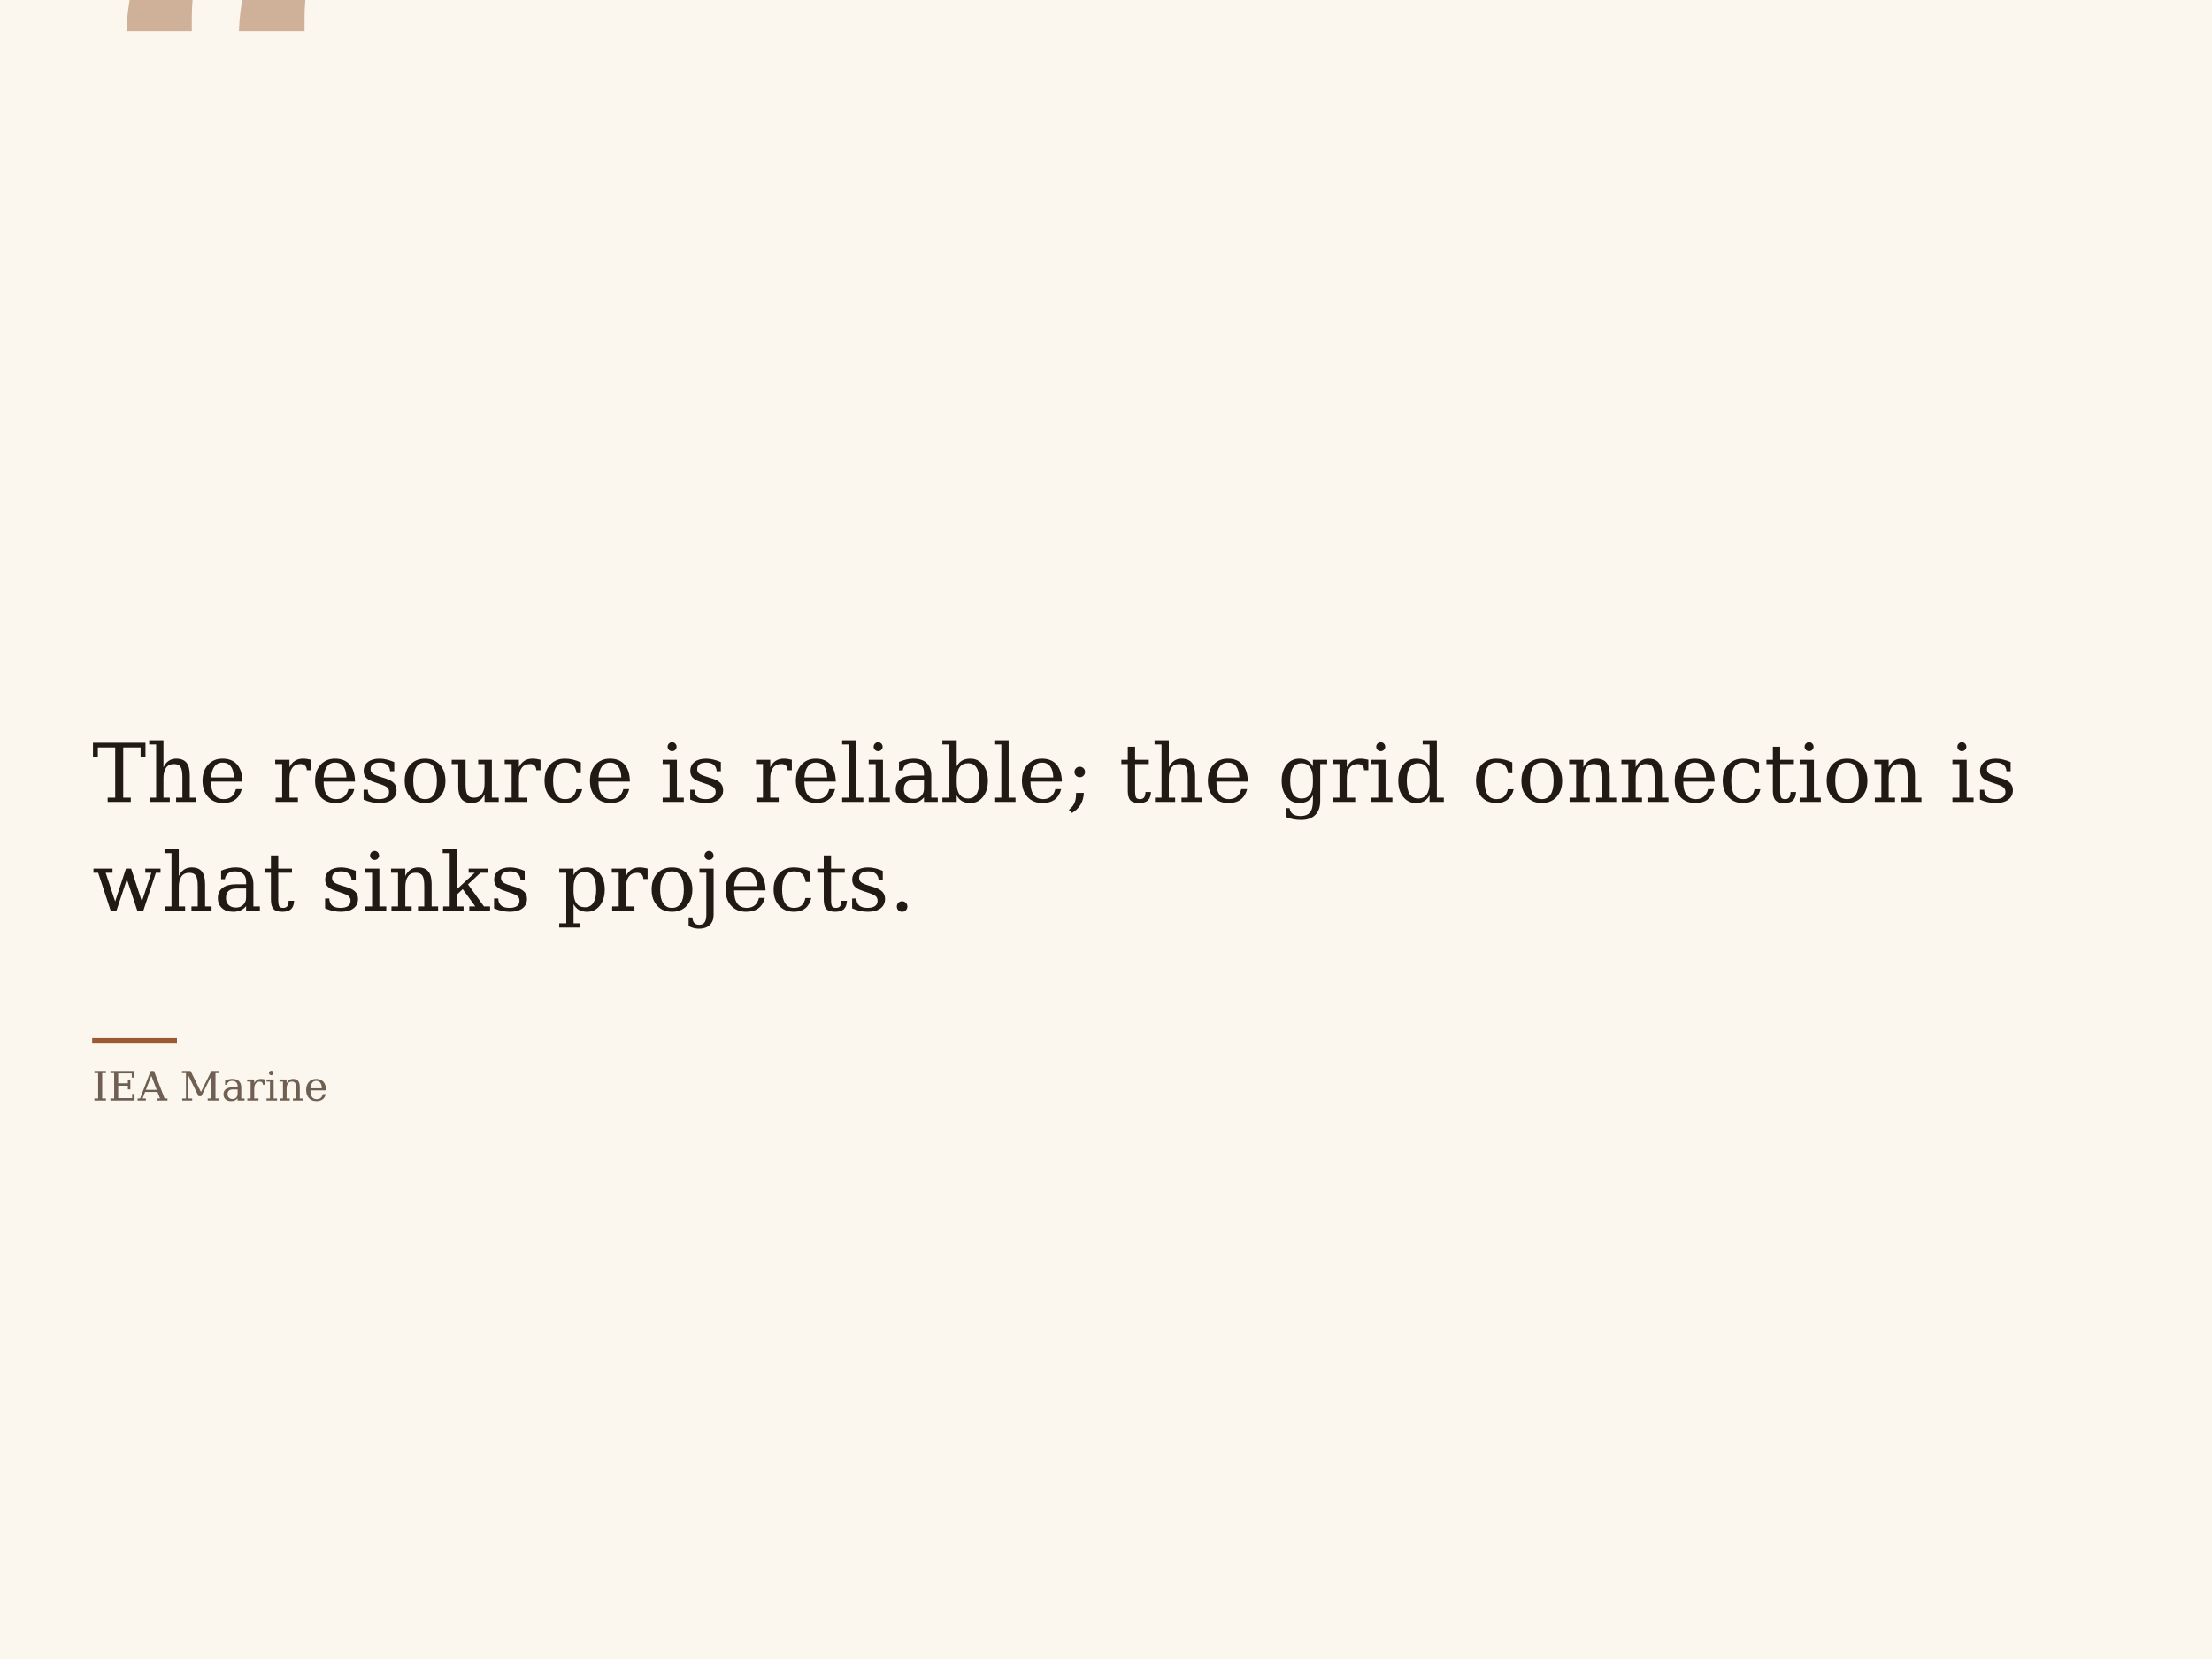
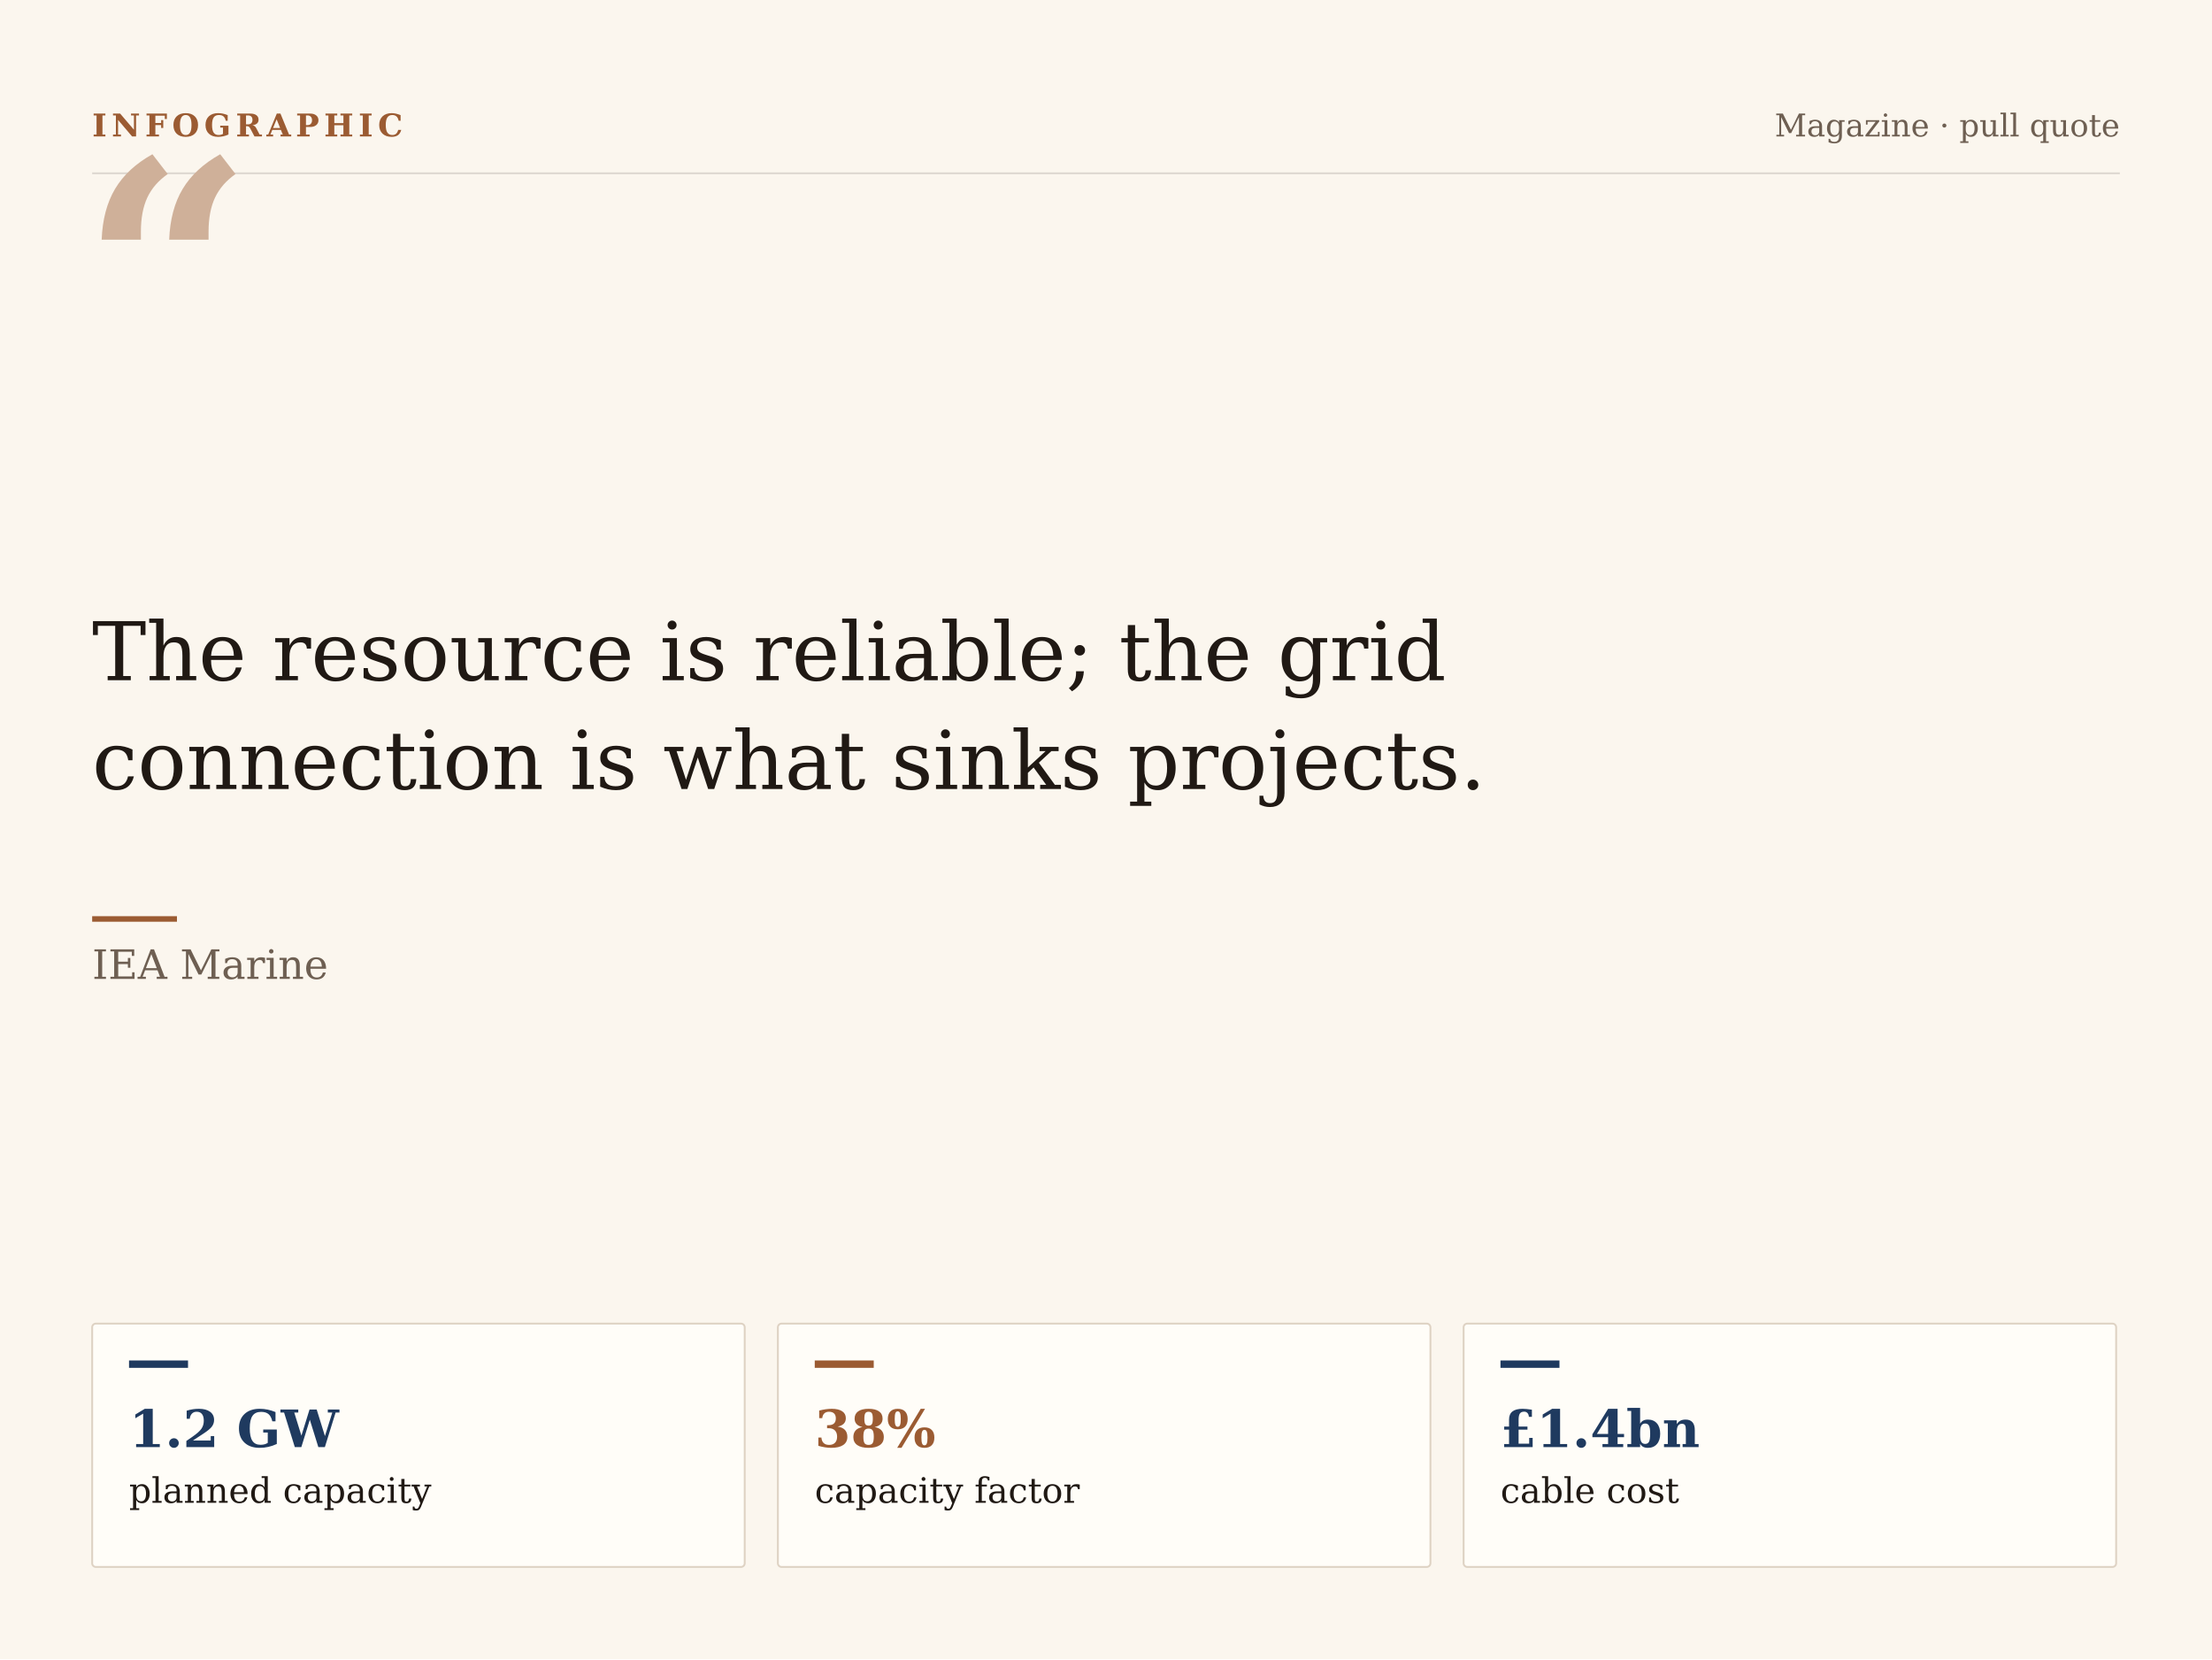
<svg xmlns="http://www.w3.org/2000/svg" width="1200" height="900" viewBox="0 0 1200 900" role="img" aria-labelledby="gfx-title gfx-desc" data-template="quote_card" data-preset="magazine" data-detail="standard">
  <defs />
  <rect x="0.0" y="0.0" width="1200.0" height="900.0" fill="#fbf6ee" />
-   <text x="50.0" y="140.0" font-family="'Iowan Old Style','Charter','DejaVu Serif',Georgia,serif" font-size="270" font-weight="700" fill="#cfb099">“</text>
-   <text x="50.0" y="435.0" font-family="'Iowan Old Style','Charter','DejaVu Serif',Georgia,serif" font-size="44" font-weight="400" fill="#201914">The resource is reliable; the grid connection is</text>
-   <text x="50.0" y="494.0" font-family="'Iowan Old Style','Charter','DejaVu Serif',Georgia,serif" font-size="44" font-weight="400" fill="#201914">what sinks projects.</text>
-   <rect x="50.0" y="563.0" width="46.0" height="3.0" fill="#9b5b32" />
-   <text x="50.0" y="597.0" font-family="'Iowan Old Style','Charter','DejaVu Serif',Georgia,serif" font-size="22" font-weight="400" fill="#6e5f52">IEA Marine</text>
+   <text x="50.0" y="74.0" font-family="'Iowan Old Style','Charter','DejaVu Serif',Georgia,serif" font-size="17" font-weight="700" fill="#9b5b32" letter-spacing="2.6">INFOGRAPHIC</text>
+   <text x="1150.0" y="74.0" font-family="'Iowan Old Style','Charter','DejaVu Serif',Georgia,serif" font-size="17" font-weight="400" fill="#6e5f52" text-anchor="end">Magazine · pull quote</text>
+   <line x1="50.0" y1="94.0" x2="1150.0" y2="94.0" stroke="#201914" stroke-width="1" opacity="0.14" />
+   <text x="44.0" y="203.9" font-family="'Iowan Old Style','Charter','DejaVu Serif',Georgia,serif" font-size="162" font-weight="700" fill="#cfb099">“</text>
+   <text x="50.0" y="369.0" font-family="'Iowan Old Style','Charter','DejaVu Serif',Georgia,serif" font-size="44" font-weight="400" fill="#201914">The resource is reliable; the grid</text>
+   <text x="50.0" y="428.0" font-family="'Iowan Old Style','Charter','DejaVu Serif',Georgia,serif" font-size="44" font-weight="400" fill="#201914">connection is what sinks projects.</text>
+   <rect x="50.0" y="497.0" width="46.0" height="3.0" fill="#9b5b32" />
+   <text x="50.0" y="531.0" font-family="'Iowan Old Style','Charter','DejaVu Serif',Georgia,serif" font-size="22" font-weight="400" fill="#6e5f52">IEA Marine</text>
+   <rect x="50.0" y="718.0" width="354.0" height="132.0" rx="2.0" fill="#fffdf8" />
+   <rect x="50.0" y="718.0" width="354.0" height="132.0" rx="2.0" fill="none" stroke="#ded2c3" stroke-width="1" />
+   <rect x="70.0" y="738.0" width="32.0" height="4.0" fill="#1f3a5f" />
+   <text x="70.0" y="785.0" font-family="'Iowan Old Style','Charter','DejaVu Serif',Georgia,serif" font-size="28" font-weight="700" fill="#1f3a5f" font-feature-settings="'tnum' 1">1.2 GW</text>
+   <text x="70.0" y="815.2" font-family="'Iowan Old Style','Charter','DejaVu Serif',Georgia,serif" font-size="19" font-weight="400" fill="#201914">planned capacity</text>
+   <rect x="422.0" y="718.0" width="354.0" height="132.0" rx="2.0" fill="#fffdf8" />
+   <rect x="422.0" y="718.0" width="354.0" height="132.0" rx="2.0" fill="none" stroke="#ded2c3" stroke-width="1" />
+   <rect x="442.0" y="738.0" width="32.0" height="4.0" fill="#9b5b32" />
+   <text x="442.0" y="785.0" font-family="'Iowan Old Style','Charter','DejaVu Serif',Georgia,serif" font-size="28" font-weight="700" fill="#9b5b32" font-feature-settings="'tnum' 1">38%</text>
+   <text x="442.0" y="815.2" font-family="'Iowan Old Style','Charter','DejaVu Serif',Georgia,serif" font-size="19" font-weight="400" fill="#201914">capacity factor</text>
+   <rect x="794.0" y="718.0" width="354.0" height="132.0" rx="2.0" fill="#fffdf8" />
+   <rect x="794.0" y="718.0" width="354.0" height="132.0" rx="2.0" fill="none" stroke="#ded2c3" stroke-width="1" />
+   <rect x="814.0" y="738.0" width="32.0" height="4.0" fill="#1f3a5f" />
+   <text x="814.0" y="785.0" font-family="'Iowan Old Style','Charter','DejaVu Serif',Georgia,serif" font-size="28" font-weight="700" fill="#1f3a5f" font-feature-settings="'tnum' 1">£1.4bn</text>
+   <text x="814.0" y="815.2" font-family="'Iowan Old Style','Charter','DejaVu Serif',Georgia,serif" font-size="19" font-weight="400" fill="#201914">cable cost</text>
</svg>
